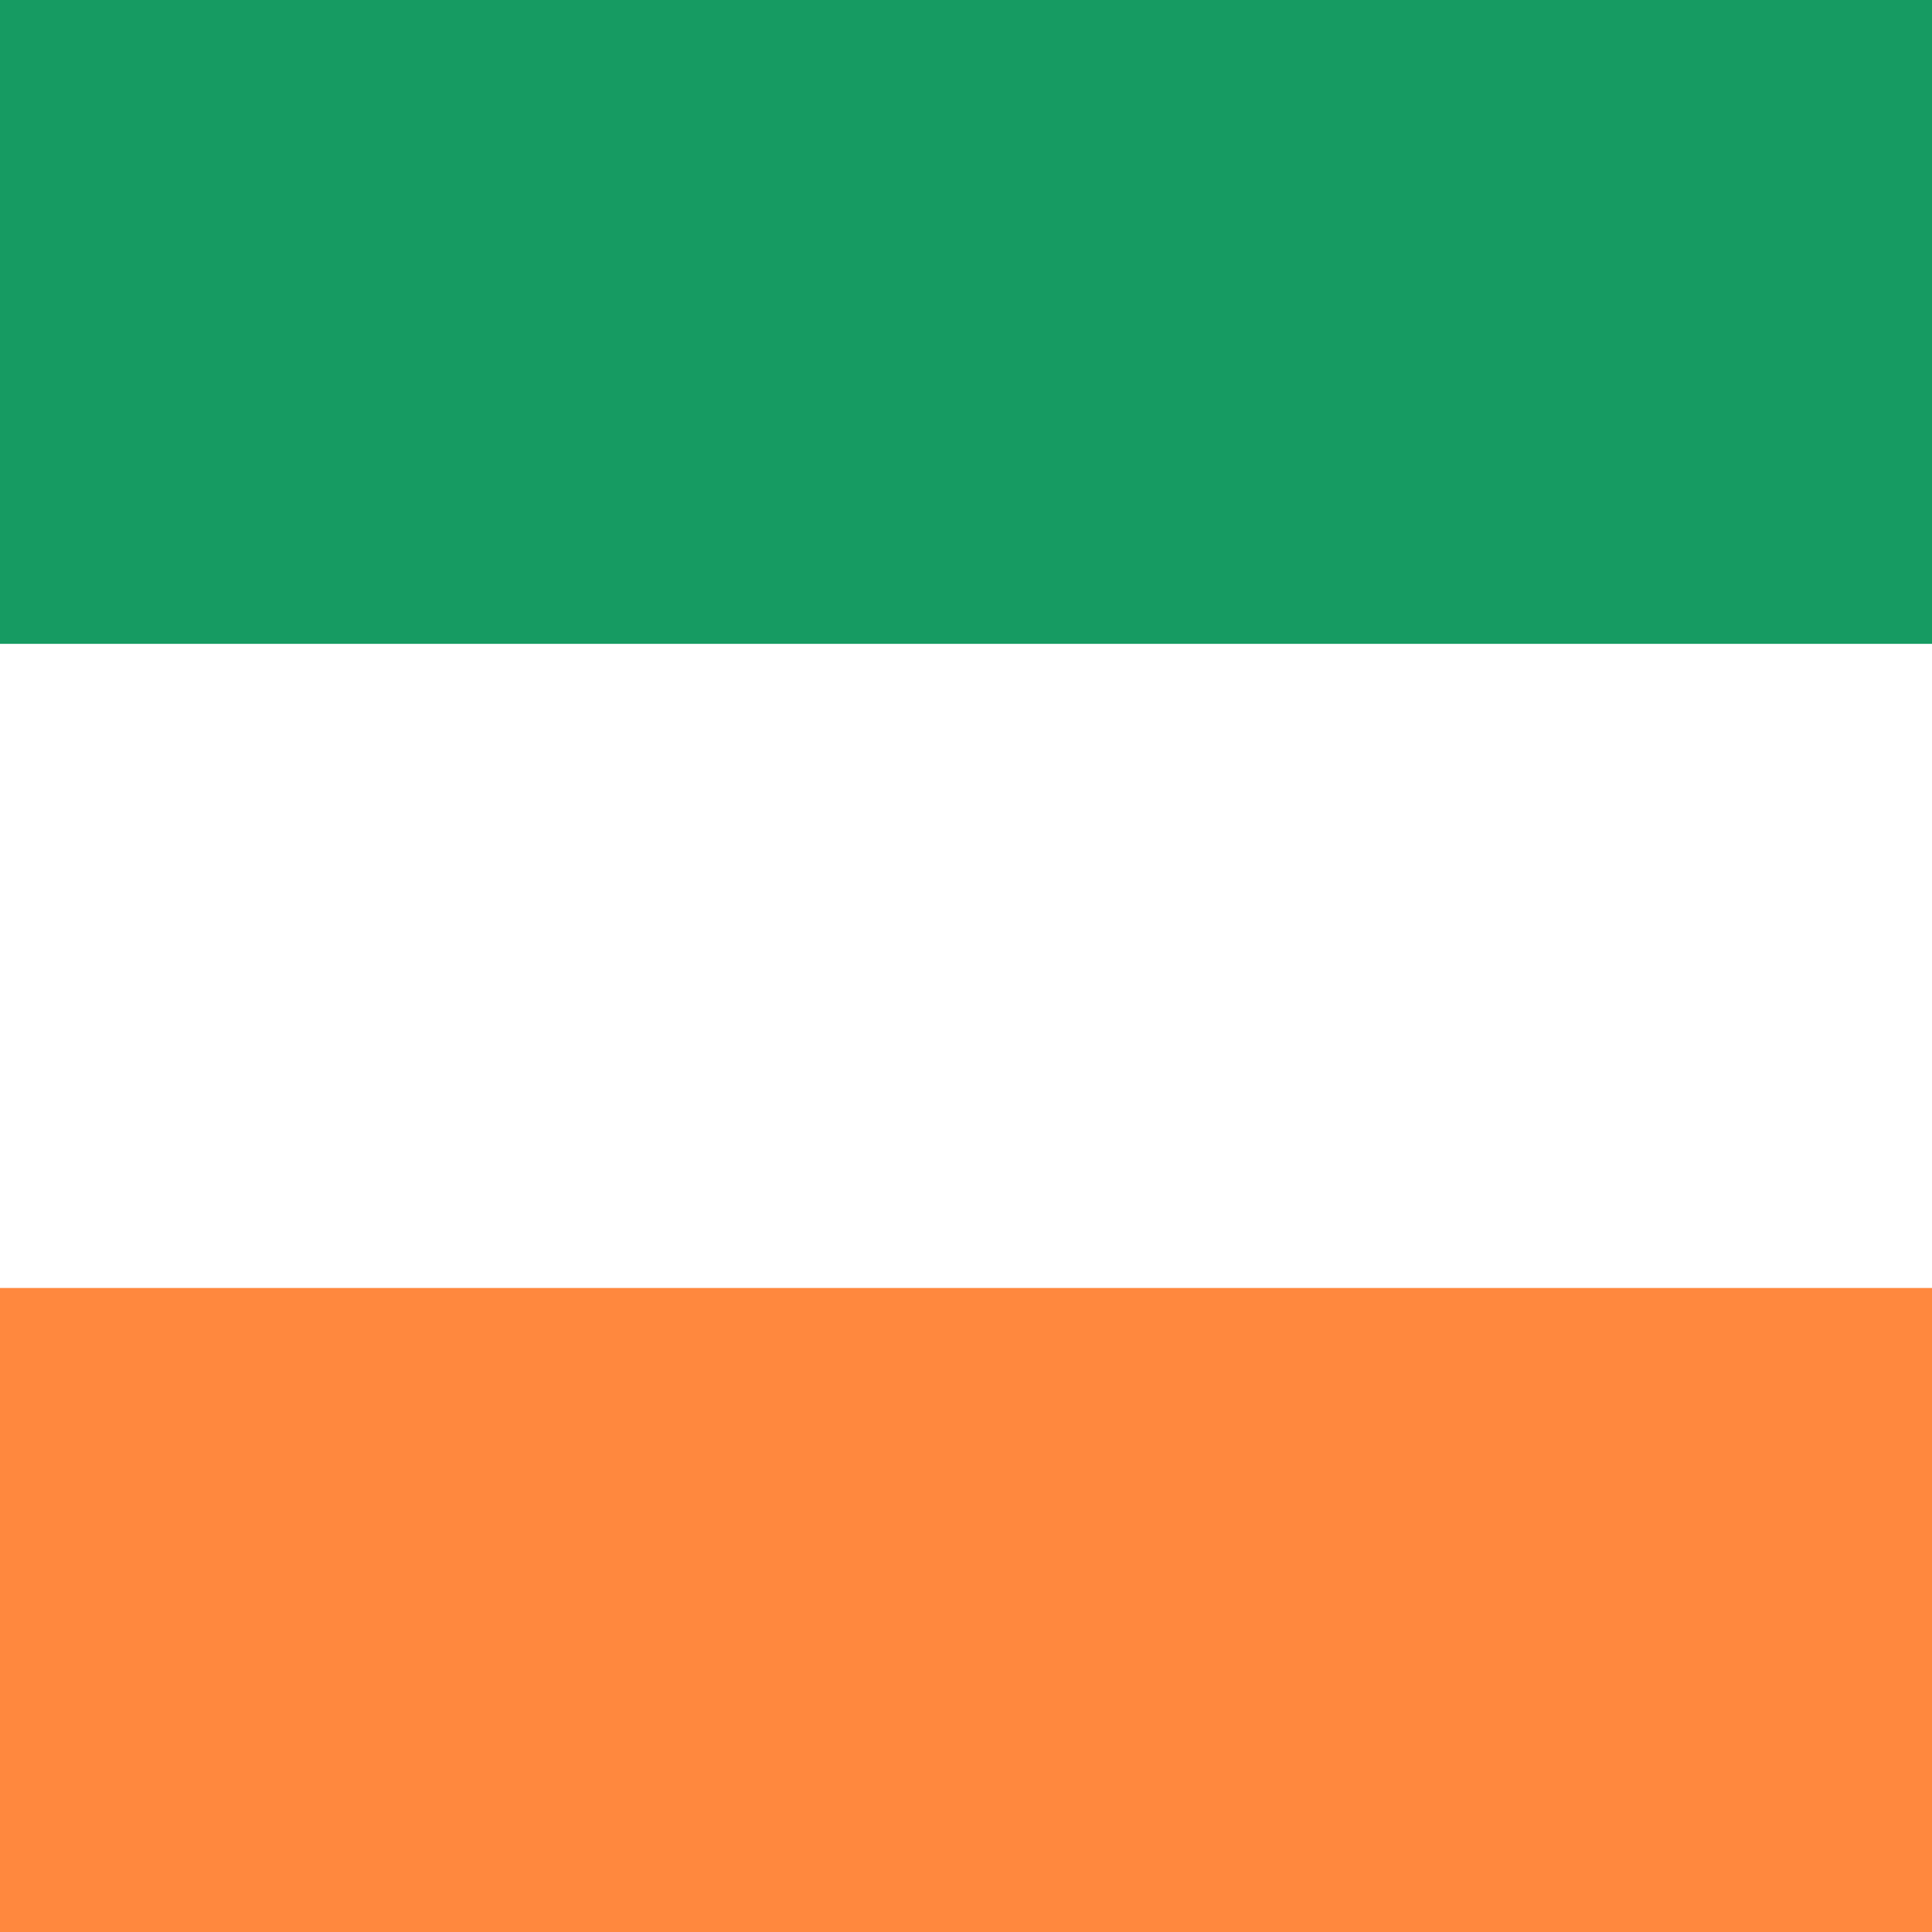
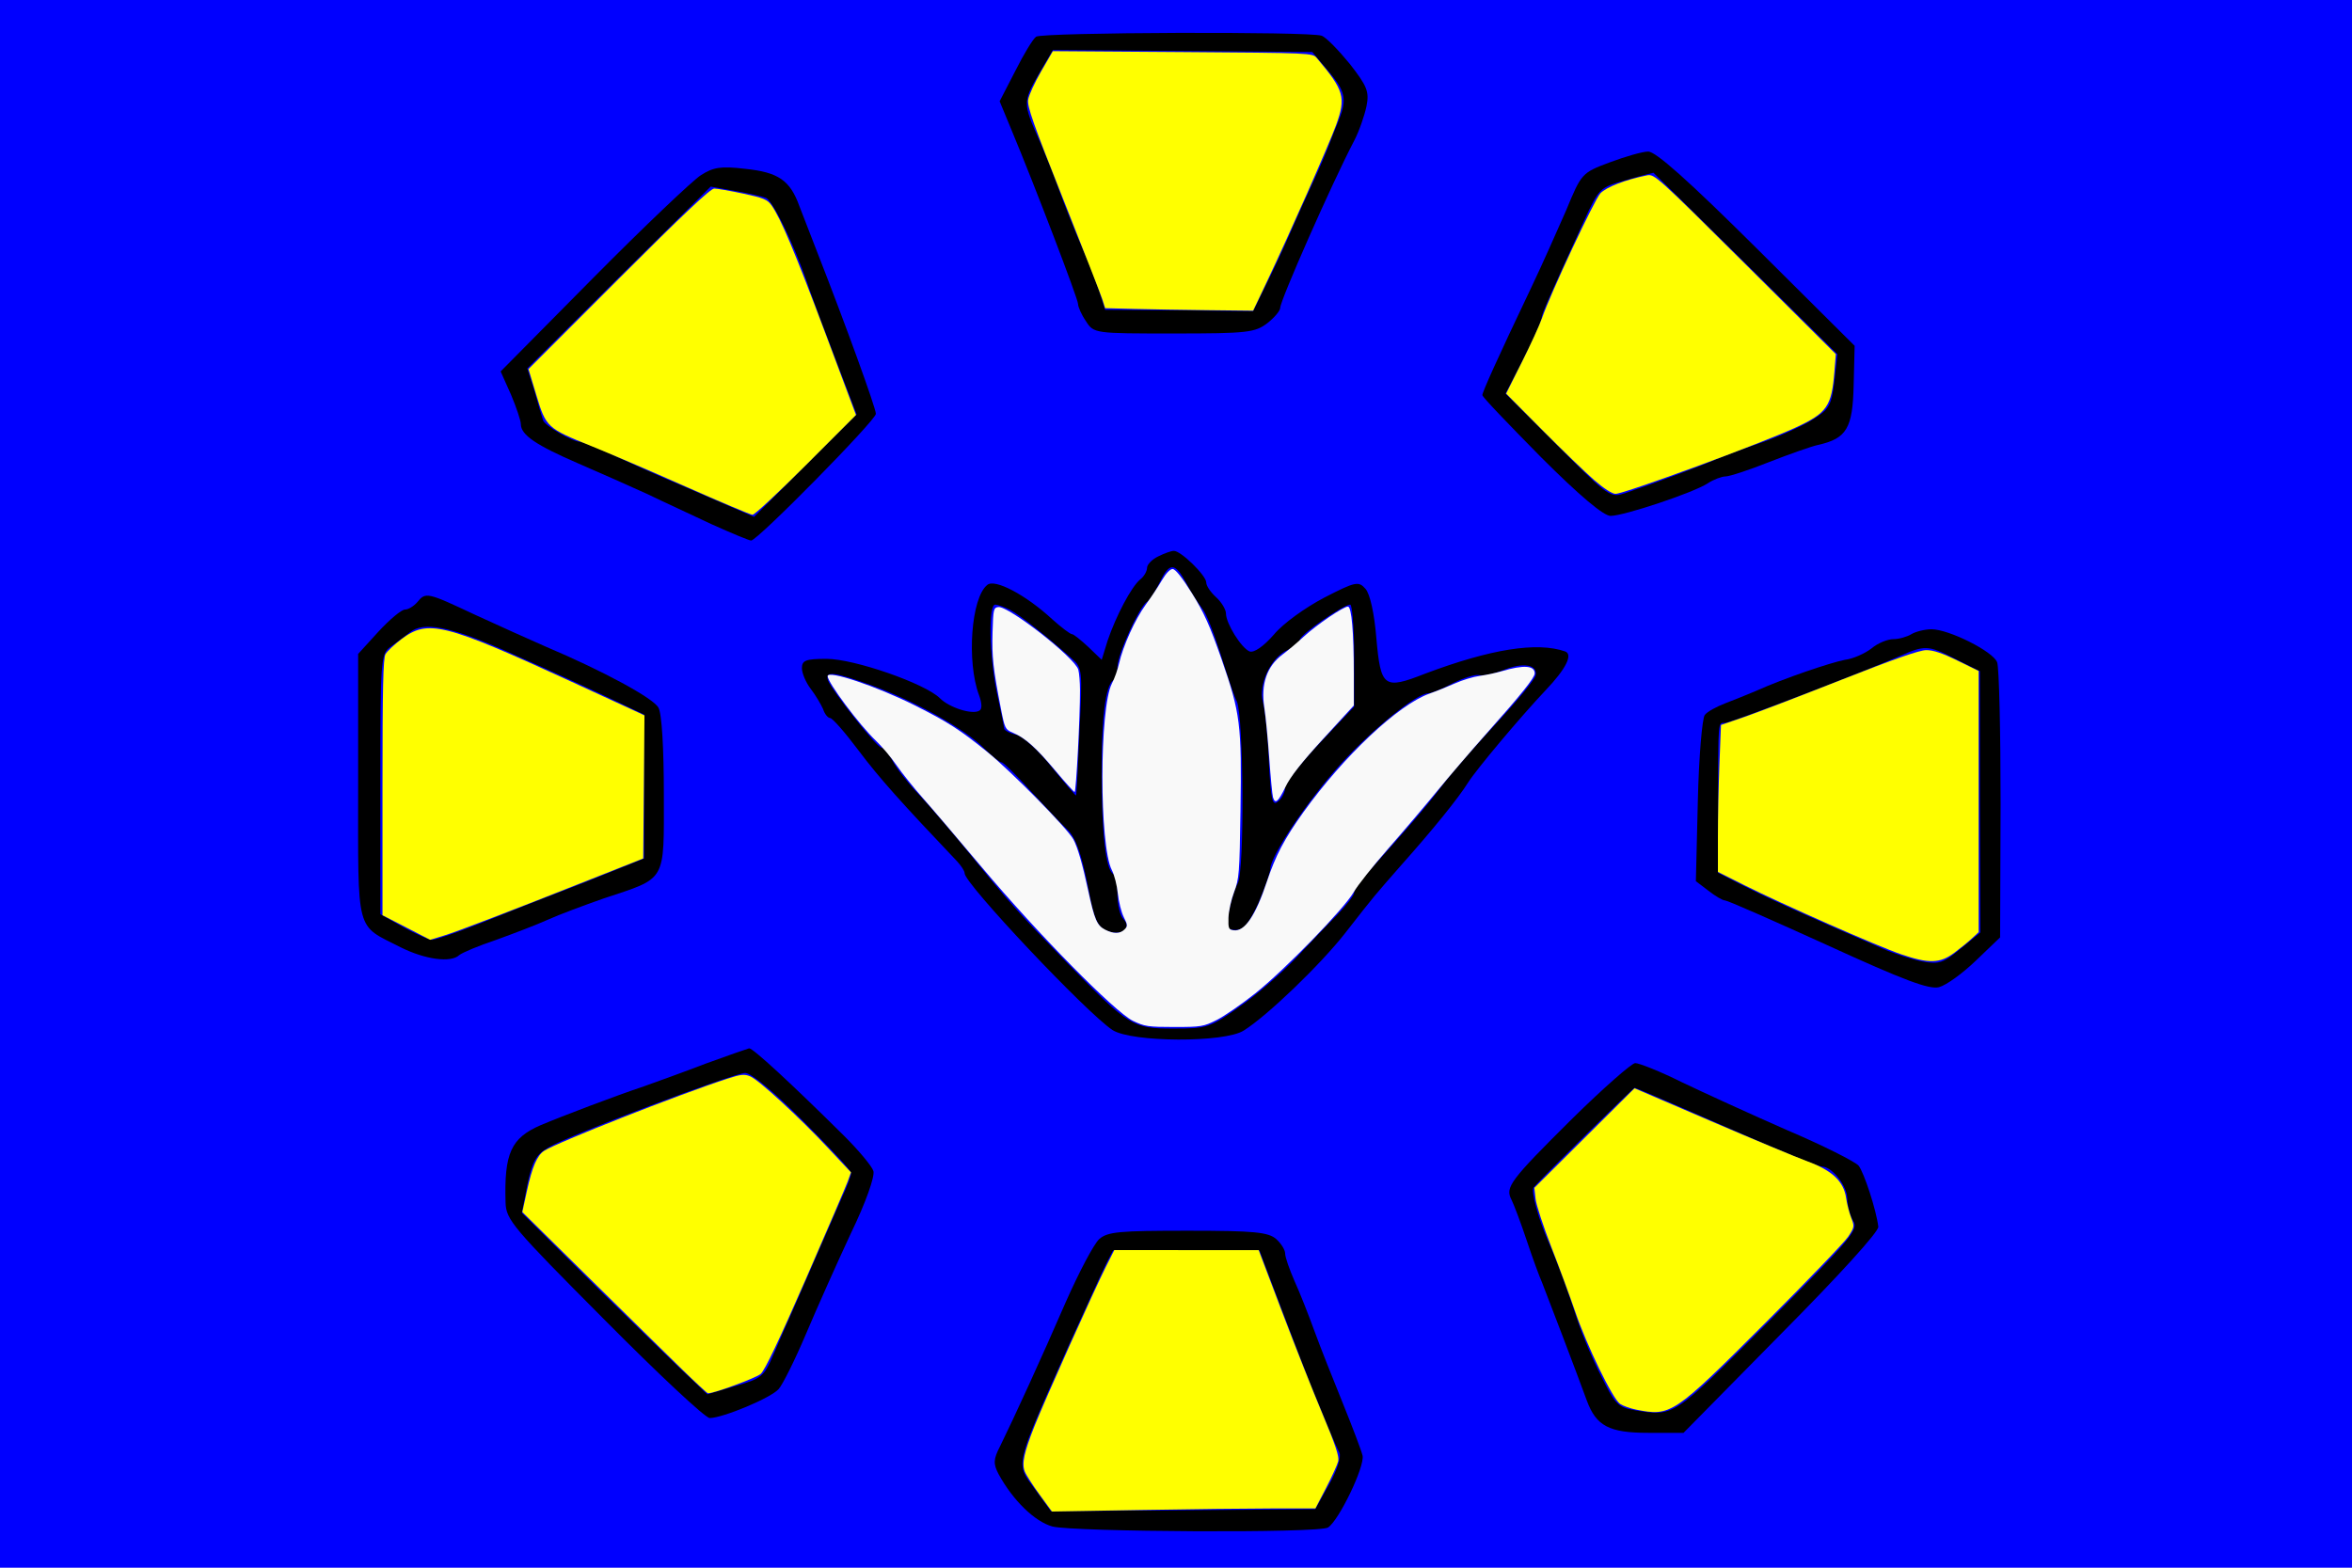
- <svg xmlns="http://www.w3.org/2000/svg" viewBox="0 0 3 3">
-   <rect width="3" height="1" fill="#169B62" />
-   <rect y="1" width="3" height="1" fill="#FFFFFF" />
-   <rect y="2" width="3" height="1" fill="#FF883E" />
+ <svg xmlns="http://www.w3.org/2000/svg" version="1.0" width="477pt" height="318pt" viewBox="0 0 477 318" preserveAspectRatio="xMidYMid meet" id="svg2">
+   <defs id="defs28" />
+   <rect style="fill:#0000ff;fill-opacity:1" id="rect3025" width="597.284" height="397.793" x="0" y="-0.293" transform="scale(0.8,0.8)" />
+   <g transform="matrix(0.1,0,0,-0.1,-1.367367,317.6455)" id="g6" style="fill:#000000;stroke:none">
+     <path d="m 2115,3102 c -6,-4 -25,-35 -42,-69 l -32,-62 24,-58 c 48,-115 135,-343 135,-353 0,-6 7,-22 16,-35 16,-25 17,-25 179,-25 149,0 164,2 189,21 14,11 26,25 26,31 0,15 105,253 150,339 10,19 21,51 25,70 6,30 1,41 -34,86 -23,28 -48,54 -57,57 -23,9 -567,7 -579,-2 z m 592,-69 c 35,-41 39,-57 22,-100 -6,-15 -15,-37 -19,-48 -4,-11 -18,-45 -32,-75 -14,-30 -36,-79 -49,-109 -13,-30 -35,-77 -49,-105 l -25,-51 -150,2 -150,1 -9,28 c -9,28 -19,55 -50,127 -7,17 -24,59 -36,92 -12,33 -30,78 -40,100 -31,70 -32,75 -1,129 l 30,51 263,-2 263,-2 32,-38 z" id="path8" />
+     <path d="m 3278,2847 c -56,-21 -57,-22 -88,-97 -18,-41 -49,-111 -70,-155 -71,-149 -100,-214 -100,-220 0,-4 54,-60 119,-126 79,-79 127,-119 141,-119 27,0 168,47 197,66 12,8 29,14 36,14 8,0 48,13 88,29 41,16 86,32 100,35 58,13 70,34 72,121 l 2,80 -199,198 c -138,137 -205,197 -220,196 -11,0 -46,-10 -78,-22 z m 276,-205 186,-184 -6,-55 c -6,-49 -11,-57 -43,-77 -20,-13 -65,-33 -101,-46 -36,-12 -78,-28 -95,-35 -32,-14 -129,-50 -183,-68 -33,-11 -33,-11 -139,95 l -106,106 37,72 c 20,40 36,76 36,81 0,8 15,42 85,195 32,70 33,70 86,85 30,9 55,15 56,15 1,-1 85,-83 187,-184 z" id="path10" />
+     <path d="m 1435,2821 c -16,-10 -115,-104 -218,-208 l -188,-190 21,-47 c 11,-26 20,-53 20,-60 0,-22 32,-43 115,-79 44,-19 107,-47 140,-62 33,-16 92,-43 132,-62 40,-18 76,-33 80,-33 13,0 253,244 253,257 0,12 -63,185 -117,323 -14,36 -31,80 -38,98 -19,53 -43,69 -110,76 -50,6 -65,3 -90,-13 z m 132,-46 c 13,-4 56,-92 83,-170 9,-27 36,-99 59,-159 l 42,-110 -104,-104 -104,-104 -74,32 c -41,18 -90,39 -109,47 -19,8 -63,28 -98,44 -35,16 -67,29 -71,29 -16,0 -73,33 -76,44 -2,6 -10,32 -17,58 l -15,47 186,185 186,184 50,-9 c 28,-5 55,-11 62,-14 z" id="path12" />
+     <path d="m 2363,2048 c -13,-6 -23,-17 -23,-23 0,-7 -6,-18 -14,-24 -18,-15 -49,-74 -66,-124 l -12,-39 -27,26 c -15,14 -30,26 -33,26 -4,0 -22,14 -40,30 -54,50 -117,83 -132,70 -33,-26 -42,-156 -17,-223 6,-16 7,-29 1,-32 -14,-9 -61,6 -80,25 -30,30 -174,80 -230,80 -42,0 -50,-3 -50,-19 0,-10 8,-29 18,-42 10,-13 21,-32 25,-41 3,-10 10,-18 14,-18 5,0 31,-30 58,-66 42,-56 87,-106 200,-225 8,-9 15,-19 15,-24 0,-21 247,-283 300,-318 39,-25 227,-26 266,-1 48,30 156,134 206,198 64,82 58,74 113,137 65,73 116,136 136,168 17,27 106,133 157,187 42,44 56,73 40,79 -57,20 -151,5 -284,-45 -84,-33 -90,-28 -99,72 -4,50 -13,90 -22,100 -14,16 -20,15 -84,-18 -38,-20 -83,-52 -102,-75 -21,-24 -40,-37 -49,-34 -17,7 -48,57 -48,77 0,8 -9,23 -20,33 -11,10 -20,23 -20,30 0,14 -52,65 -66,64 -5,0 -19,-5 -31,-11 z m 58,-57 c 9,-18 24,-40 31,-49 8,-9 24,-51 37,-92 13,-41 27,-85 33,-96 14,-31 16,-344 2,-369 -6,-11 -14,-37 -18,-57 -6,-34 -5,-38 14,-38 16,0 27,14 46,55 13,31 24,62 24,69 0,26 75,138 143,213 66,72 154,143 177,143 6,0 29,9 51,21 22,11 46,18 52,16 7,-2 29,2 49,10 41,17 71,11 66,-11 -2,-8 -37,-51 -78,-95 -41,-44 -91,-101 -110,-126 -35,-47 -79,-97 -144,-169 -20,-21 -36,-44 -36,-50 0,-6 -16,-26 -35,-46 -19,-19 -57,-59 -85,-89 -28,-29 -78,-73 -113,-97 -59,-42 -66,-44 -133,-44 -84,0 -91,5 -215,132 -99,102 -113,117 -199,223 -36,44 -82,98 -103,120 -21,22 -45,52 -53,68 -8,15 -18,27 -23,27 -9,0 -99,114 -108,136 -7,20 12,18 89,-10 86,-31 190,-89 227,-127 16,-16 32,-29 36,-29 4,0 30,-26 58,-57 29,-31 62,-67 75,-79 17,-16 28,-47 41,-110 14,-75 20,-88 41,-96 29,-11 50,6 32,24 -7,7 -12,29 -12,49 0,21 -4,40 -9,43 -15,9 -23,84 -23,201 -1,114 8,181 23,191 5,3 9,15 9,28 0,25 44,121 59,131 6,3 18,22 27,41 20,41 31,40 55,-5 z m -358,-52 c 20,-11 71,-51 124,-98 22,-19 22,-24 16,-148 -3,-70 -6,-129 -7,-130 -1,-1 -23,25 -49,57 -26,33 -58,62 -72,66 -14,3 -25,9 -25,13 0,3 -7,37 -15,74 -15,74 -17,177 -3,177 5,0 19,-5 31,-11 z m 697,-93 0,-103 -70,-74 c -38,-40 -70,-81 -70,-90 0,-9 -6,-22 -14,-28 -12,-11 -15,2 -19,81 -2,51 -8,105 -12,120 -10,36 16,91 50,106 14,6 25,16 25,21 0,10 88,71 102,71 4,0 8,-47 8,-104 z" id="path14" />
+     <path d="m 860,1955 c -7,-8 -18,-15 -25,-15 -7,0 -31,-20 -54,-45 l -41,-45 0,-268 c 0,-304 -6,-280 86,-327 50,-25 102,-32 119,-16 6,5 39,19 75,31 36,13 83,31 105,41 22,10 73,29 113,43 129,43 122,31 122,212 0,90 -4,164 -11,175 -10,19 -111,74 -229,124 -30,13 -94,42 -142,64 -98,46 -101,47 -118,26 z m 175,-97 c 95,-42 172,-77 243,-111 l 42,-20 0,-146 0,-146 -122,-49 c -68,-26 -162,-63 -209,-82 -48,-19 -92,-34 -99,-34 -7,0 -33,12 -59,26 l -46,26 0,264 c 0,252 1,264 20,278 11,8 29,21 40,30 28,22 80,12 190,-36 z" id="path16" />
+     <path d="m 3890,1890 c -8,-5 -25,-10 -36,-10 -12,0 -32,-8 -45,-19 -13,-10 -37,-21 -54,-23 -30,-6 -122,-37 -180,-63 -16,-7 -44,-18 -62,-25 -18,-7 -37,-17 -42,-24 -5,-6 -12,-85 -14,-174 l -4,-163 25,-19 c 14,-11 29,-20 34,-20 5,0 98,-41 208,-91 155,-71 206,-90 226,-85 15,4 48,28 75,54 l 49,47 1,270 c 0,149 -3,278 -7,288 -8,22 -98,67 -133,67 -14,0 -33,-5 -41,-10 z m 139,-340 1,-265 -40,-33 c -35,-29 -44,-32 -77,-26 -21,4 -58,16 -83,27 -158,68 -230,101 -289,131 l -43,22 0,139 c 0,174 0,165 14,165 11,0 282,104 353,135 52,23 59,23 112,-4 l 52,-26 0,-265 z" id="path18" />
+     <path d="m 1445,1019 c -44,-17 -100,-37 -125,-46 -57,-19 -165,-60 -210,-79 -60,-26 -74,-57 -71,-157 1,-35 15,-51 200,-237 109,-110 205,-200 214,-200 26,0 125,41 140,59 8,9 33,59 55,111 22,52 63,144 91,204 31,64 49,116 46,127 -3,10 -30,42 -59,71 -110,109 -185,178 -193,178 -4,-1 -44,-15 -88,-31 z m 197,-116 c 54,-54 98,-101 98,-106 0,-4 -8,-27 -19,-50 -10,-23 -33,-76 -51,-117 -18,-41 -40,-93 -50,-115 -10,-22 -27,-61 -38,-87 -19,-44 -24,-48 -77,-63 l -57,-17 -30,29 c -17,15 -102,98 -189,183 l -157,156 11,57 c 10,47 17,61 43,76 40,24 373,150 399,151 12,0 58,-38 117,-97 z" id="path20" />
+     <path d="M 3203,908 C 3075,781 3066,768 3079,743 c 5,-10 19,-47 31,-83 12,-36 26,-74 31,-85 8,-20 71,-185 91,-240 19,-51 45,-65 124,-65 l 72,0 198,201 c 118,119 198,207 197,217 -4,34 -29,110 -40,124 -7,8 -72,41 -145,72 -73,32 -169,76 -213,97 -44,22 -87,39 -95,39 -7,0 -65,-51 -127,-112 z m 312,-18 c 100,-44 187,-80 194,-80 20,0 51,-39 51,-65 0,-14 6,-34 12,-45 12,-18 -4,-36 -172,-205 -195,-195 -190,-192 -272,-179 -33,6 -39,12 -67,69 -18,35 -38,83 -46,107 -19,59 -44,127 -60,163 -22,50 -37,106 -31,113 25,28 202,202 205,202 2,0 86,-36 186,-80 z" id="path22" />
+     <path d="m 2243,663 c -11,-10 -41,-67 -68,-128 -49,-113 -105,-235 -133,-292 -14,-27 -14,-36 -3,-57 29,-53 73,-96 109,-106 43,-11 541,-14 559,-2 22,14 75,124 70,146 -3,12 -21,59 -40,106 -19,47 -45,112 -57,145 -12,33 -30,79 -41,103 -10,23 -19,48 -19,56 0,7 -8,20 -18,29 -16,14 -44,17 -179,17 -139,0 -163,-2 -180,-17 z m 335,-50 c 16,-43 82,-216 91,-238 34,-84 54,-132 61,-145 4,-9 -4,-35 -21,-65 l -28,-50 -268,-2 -268,-2 -32,44 c -40,55 -44,40 67,290 35,77 69,152 77,168 l 14,27 148,0 149,0 10,-27 z" id="path24" />
+   </g>
+   <path style="fill:#f9f9f9;fill-opacity:1" d="m 287.194,258.833 c -4.563,-2.203 -24.35,-22.316 -38.247,-38.876 -5.933,-7.07 -12.689,-14.999 -15.013,-17.619 -2.324,-2.62 -5.33,-6.372 -6.68,-8.337 -1.35,-1.965 -3.72,-4.779 -5.267,-6.253 -4.134,-3.94 -12.166,-14.697 -12.173,-16.303 -0.007,-1.603 12.398,2.553 22.055,7.389 8.365,4.189 11.611,6.275 18.49,11.883 6.113,4.983 20.174,19.274 21.732,22.086 1.068,1.929 2.305,6.194 3.787,13.057 1.578,7.307 2.224,8.802 4.257,9.854 2.154,1.114 3.797,1.097 4.944,-0.05 0.823,-0.823 0.803,-1.137 -0.195,-3.126 -0.611,-1.216 -1.287,-3.908 -1.503,-5.982 -0.216,-2.074 -0.903,-4.754 -1.526,-5.955 -3.196,-6.159 -3.178,-41.156 0.024,-47.3 0.652,-1.25 1.463,-3.515 1.803,-5.032 1,-4.461 4.083,-11.275 6.757,-14.933 1.367,-1.871 3.225,-4.674 4.128,-6.23 0.98,-1.688 2.067,-2.829 2.695,-2.829 0.689,0 2.373,2.107 4.878,6.104 3.071,4.9 4.561,8.218 7.555,16.823 4.75,13.651 5.1,16.466 4.775,38.41 -0.235,15.884 -0.338,17.201 -1.608,20.545 -0.746,1.965 -1.393,4.913 -1.437,6.55 -0.073,2.694 0.052,2.996 1.308,3.174 2.787,0.395 5.565,-3.681 8.455,-12.404 2.161,-6.522 4.45,-10.867 9.257,-17.567 10.206,-14.226 24.068,-27.269 31.916,-30.029 1.746,-0.614 4.67,-1.79 6.499,-2.613 1.829,-0.823 4.642,-1.675 6.253,-1.893 1.61,-0.218 4.134,-0.754 5.607,-1.191 5.531,-1.64 8.337,-1.451 8.337,0.559 0,1.09 -3.385,5.315 -12.124,15.133 -3.977,4.468 -9.64,11.072 -12.584,14.675 -2.944,3.603 -8.523,10.168 -12.397,14.59 -3.874,4.422 -7.821,9.397 -8.771,11.056 -2.42,4.229 -17.507,19.746 -24.989,25.701 -3.439,2.737 -7.836,5.77 -9.772,6.739 -3.32,1.662 -3.929,1.761 -10.751,1.761 -6.59,0 -7.52,-0.139 -10.475,-1.566 z" id="path3052" transform="scale(0.8,0.8)" />
+   <path style="fill:#f9f9f9;fill-opacity:1" d="m 267.575,195.443 c -4.898,-5.858 -7.679,-8.345 -10.777,-9.64 -1.958,-0.818 -2.069,-1.042 -3.065,-6.151 -1.965,-10.079 -2.293,-13.069 -2.116,-19.296 0.166,-5.843 0.26,-6.264 1.435,-6.432 2.571,-0.367 19.522,12.898 20.311,15.894 0.225,0.855 0.416,3.162 0.425,5.127 0.029,6.737 -0.982,25.904 -1.365,25.871 -0.21,-0.018 -2.392,-2.436 -4.848,-5.374 z" id="path3054" transform="scale(0.8,0.8)" />
+   <path style="fill:#f9f9f9;fill-opacity:1" d="m 322.72,202.189 c -0.174,-0.573 -0.605,-5.062 -0.958,-9.975 -0.353,-4.913 -0.911,-10.65 -1.24,-12.749 -0.939,-5.996 0.639,-10.582 4.66,-13.544 1.231,-0.907 3.614,-2.918 5.296,-4.469 3.284,-3.03 10.071,-7.648 11.24,-7.648 0.915,0 1.484,6.553 1.484,17.095 l 0,7.982 -7.758,8.453 c -5.441,5.928 -8.295,9.564 -9.558,12.175 -1.856,3.837 -2.62,4.483 -3.166,2.68 z" id="path3056" transform="scale(0.8,0.8)" />
+   <path style="fill:#ffff00;fill-opacity:1" d="m 103.004,235.178 -6.04,-3.118 0,-32.428 c 0,-25.255 0.169,-32.723 0.762,-33.762 0.419,-0.734 2.229,-2.442 4.022,-3.795 6.758,-5.103 10.744,-4.106 43.153,10.789 8.679,3.989 16.387,7.541 17.129,7.893 l 1.348,0.64 -0.157,18.136 -0.157,18.136 -11.612,4.603 c -22.734,9.011 -35.481,13.91 -38.92,14.96 l -3.488,1.064 -6.04,-3.118 z" id="path3058" transform="scale(0.8,0.8)" />
+   <path style="fill:#ffff00;fill-opacity:1" d="m 173.784,123.363 c -8.843,-3.919 -19.618,-8.548 -23.945,-10.286 -11.107,-4.463 -11.426,-4.758 -13.865,-12.853 l -2.002,-6.644 22.881,-22.887 c 16.351,-16.355 23.258,-22.887 24.201,-22.887 0.726,0 4.019,0.575 7.319,1.277 5.185,1.104 6.162,1.507 7.204,2.97 2.329,3.271 5.894,11.738 13.624,32.354 l 7.802,20.811 -12.671,12.681 c -6.969,6.975 -13.075,12.661 -13.57,12.635 -0.494,-0.025 -8.134,-3.253 -16.977,-7.172 z" id="path3060" transform="scale(0.8,0.8)" />
+   <path style="fill:#ffff00;fill-opacity:1" d="m 287.415,78.328 -7.255,-0.187 -0.701,-2.215 c -0.386,-1.218 -4.852,-12.654 -9.924,-25.413 -7.618,-19.162 -9.165,-23.555 -8.889,-25.255 0.184,-1.132 1.667,-4.359 3.296,-7.173 l 2.962,-5.115 32.911,0.233 c 32.603,0.231 32.921,0.245 33.977,1.489 6.963,8.208 7.475,9.983 4.914,17.037 -1.799,4.956 -11.836,27.676 -17.427,39.452 l -3.605,7.593 -11.502,-0.129 c -6.326,-0.071 -14.767,-0.213 -18.757,-0.316 l 0,0 z" id="path3062" transform="scale(0.8,0.8)" />
+   <path style="fill:#ffff00;fill-opacity:1" d="m 404.108,121.705 c -2.219,-1.934 -8.144,-7.654 -13.166,-12.712 l -9.132,-9.196 4.002,-7.982 c 2.201,-4.39 4.491,-9.4 5.089,-11.134 2.164,-6.277 13.259,-30.003 14.804,-31.657 1.485,-1.589 6.356,-3.467 11.84,-4.564 1.852,-0.37 2.514,0.228 24.878,22.474 l 22.975,22.854 -0.361,4.466 c -0.711,8.791 -1.871,10.464 -9.817,14.151 -8.562,3.973 -43.446,16.815 -45.675,16.815 -0.859,0 -2.966,-1.363 -5.437,-3.516 z" id="path3064" transform="scale(0.8,0.8)" />
+   <path style="fill:#ffff00;fill-opacity:1" d="m 481.954,241.976 c -5.92,-2.018 -30.084,-12.671 -39.749,-17.525 l -6.699,-3.364 0,-8.832 c 0,-4.858 0.174,-13.242 0.386,-18.632 l 0.387,-9.8 5.699,-1.95 c 3.135,-1.072 14.283,-5.338 24.773,-9.479 13.363,-5.275 19.816,-7.536 21.551,-7.55 1.754,-0.015 4.056,0.753 7.89,2.633 l 5.413,2.653 0,33.114 0,33.114 -1.638,1.526 c -0.901,0.839 -2.931,2.497 -4.512,3.684 -3.642,2.735 -6.428,2.82 -13.502,0.409 l 0,0 z" id="path3066" transform="scale(0.8,0.8)" />
+   <path style="fill:#ffff00;fill-opacity:1" d="m 414.734,357.418 c -1.434,-0.282 -3.244,-0.929 -4.021,-1.438 -1.871,-1.226 -8.449,-14.758 -11.436,-23.525 -1.283,-3.767 -3.989,-11.092 -6.013,-16.278 -2.024,-5.186 -3.819,-10.68 -3.989,-12.208 l -0.309,-2.778 12.699,-12.627 12.699,-12.627 19.354,8.324 c 10.645,4.578 21.631,9.16 24.415,10.183 6.334,2.326 9.256,5.085 9.874,9.321 0.223,1.532 0.804,3.797 1.291,5.033 0.853,2.164 0.825,2.339 -0.761,4.764 -0.906,1.384 -10.383,11.251 -21.061,21.926 -23.312,23.305 -23.864,23.675 -32.742,21.931 l 0,0 z" id="path3068" transform="scale(0.8,0.8)" />
+   <path style="fill:#ffff00;fill-opacity:1" d="m 263.507,378.929 c -1.738,-2.382 -3.416,-5.003 -3.728,-5.825 -0.776,-2.041 -0.182,-4.814 2.458,-11.47 2.618,-6.602 15.059,-34.374 18.131,-40.475 l 2.109,-4.188 18.304,0.004 18.304,0.004 5.925,15.628 c 3.259,8.595 7.88,20.276 10.269,25.958 3.222,7.662 4.249,10.738 3.976,11.91 -0.202,0.869 -1.588,3.925 -3.08,6.791 l -2.712,5.211 -10.762,6e-4 c -5.919,4.6e-4 -20.948,0.177 -33.398,0.392 l -22.636,0.391 -3.16,-4.331 0,2.5e-4 z" id="path3070" transform="scale(0.8,0.8)" />
+   <path style="fill:#ffff00;fill-opacity:1" d="m 172.89,347.196 c -3.439,-3.347 -13.953,-13.688 -23.365,-22.979 l -17.113,-16.893 1.158,-5.305 c 1.348,-6.175 2.586,-9.062 4.386,-10.224 3.364,-2.172 33.87,-14.183 46.429,-18.281 3.433,-1.12 4.317,-1.212 5.793,-0.601 2.182,0.904 12.363,10.274 19.86,18.278 l 5.693,6.078 -0.812,2.259 c -0.447,1.242 -5.254,12.442 -10.682,24.888 -6.686,15.331 -10.36,23.056 -11.392,23.952 -1.189,1.033 -11.857,4.957 -13.381,4.922 -0.177,-0.004 -3.135,-2.746 -6.574,-6.094 z" id="path3072" transform="scale(0.8,0.8)" />
</svg>
